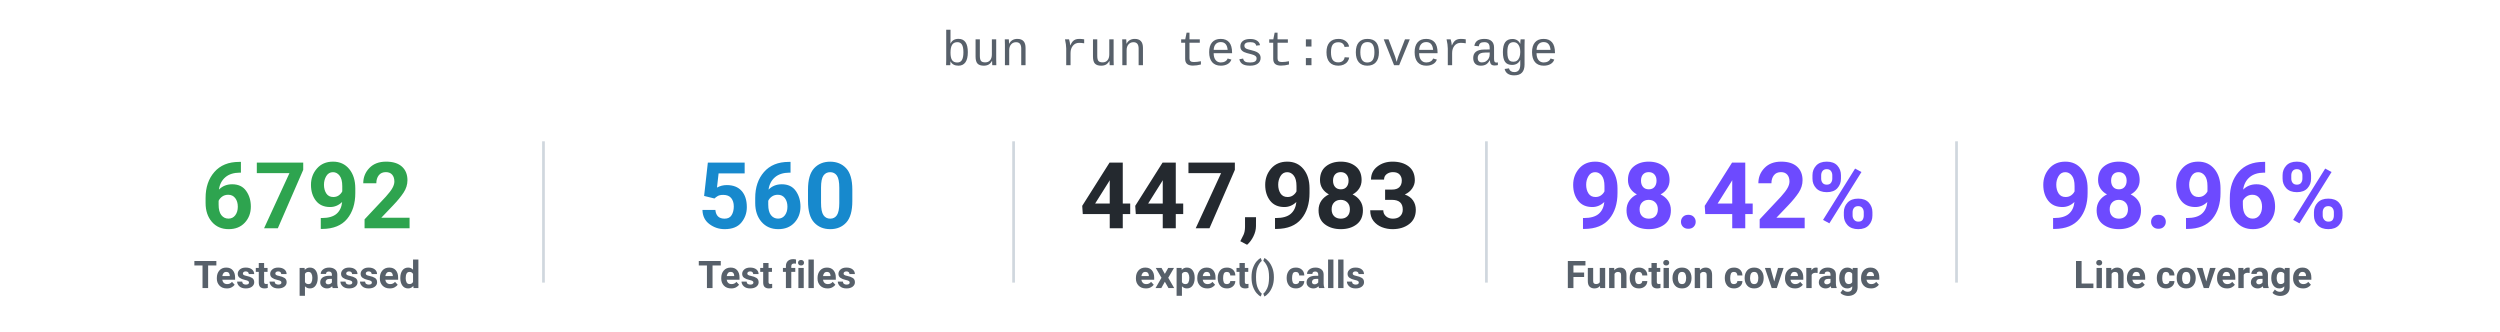
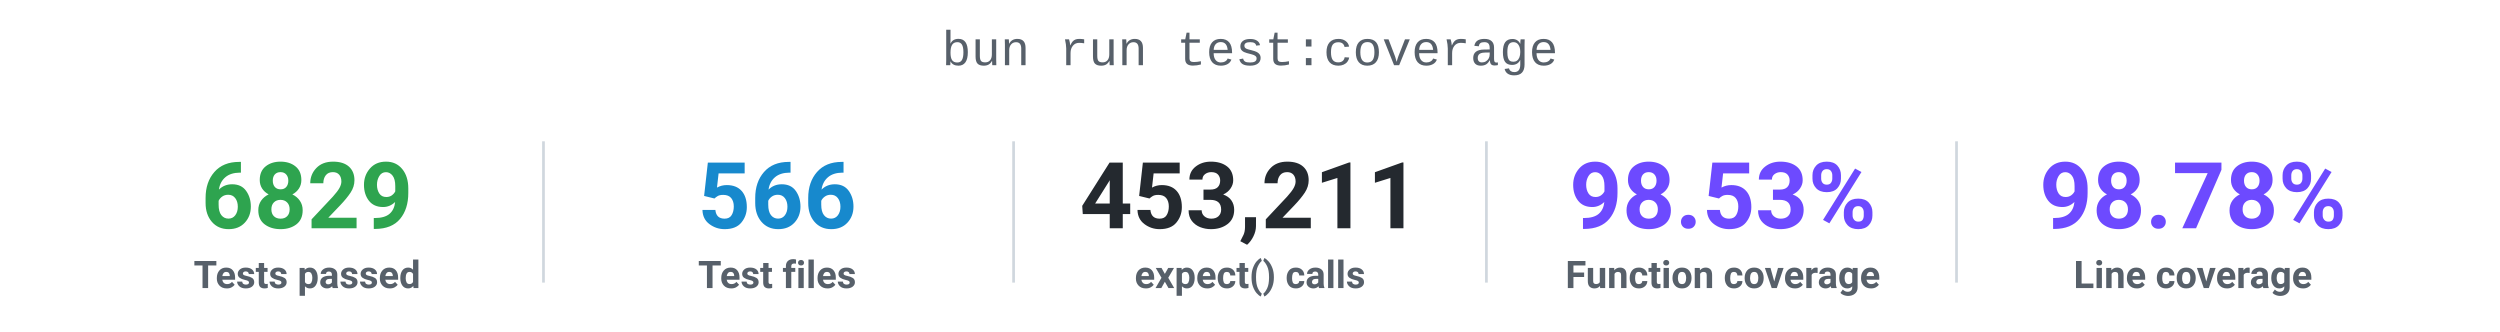
- <svg xmlns="http://www.w3.org/2000/svg" viewBox="0 0 920 122" width="920" height="122" role="img" aria-label="bun run test:coverage — 6792 tests passed, 560 test files, 447,983 expect() calls, 98.42% function coverage, 98.96% line coverage">
+ <svg xmlns="http://www.w3.org/2000/svg" viewBox="0 0 920 122" width="920" height="122" role="img" aria-label="bun run test:coverage — 6829 tests passed, 566 test files, 453,211 expect() calls, 98.53% function coverage, 98.78% line coverage">
  <style>
    .cmd { font-family: ui-monospace, SFMono-Regular, 'SF Mono', Menlo, Consolas, 'Liberation Mono', monospace; font-weight: 500; font-size: 18px; }
    .val { font-family: system-ui, -apple-system, BlinkMacSystemFont, 'Segoe UI', Roboto, sans-serif; font-weight: 700; font-size: 34px; }
    .lbl { font-family: system-ui, -apple-system, BlinkMacSystemFont, 'Segoe UI', Roboto, sans-serif; font-weight: 600; font-size: 14px; }
  </style>
  <text x="460" y="24" text-anchor="middle" class="cmd" fill="#57606a">bun run test:coverage</text>
  <line x1="200" y1="52" x2="200" y2="104" stroke="#d0d7de" stroke-width="1" />
  <line x1="373" y1="52" x2="373" y2="104" stroke="#d0d7de" stroke-width="1" />
  <line x1="547" y1="52" x2="547" y2="104" stroke="#d0d7de" stroke-width="1" />
  <line x1="720" y1="52" x2="720" y2="104" stroke="#d0d7de" stroke-width="1" />
-   <text x="113" y="84" text-anchor="middle" class="val" fill="#2ea44f">6792</text>
+   <text x="113" y="84" text-anchor="middle" class="val" fill="#2ea44f">6829</text>
  <text x="113" y="106" text-anchor="middle" class="lbl" fill="#57606a">Tests passed</text>
-   <text x="286" y="84" text-anchor="middle" class="val" fill="#1789cd">560</text>
+   <text x="286" y="84" text-anchor="middle" class="val" fill="#1789cd">566</text>
  <text x="286" y="106" text-anchor="middle" class="lbl" fill="#57606a">Test files</text>
-   <text x="460" y="84" text-anchor="middle" class="val" fill="#24292f">447,983</text>
+   <text x="460" y="84" text-anchor="middle" class="val" fill="#24292f">453,211</text>
  <text x="460" y="106" text-anchor="middle" class="lbl" fill="#57606a">expect() calls</text>
-   <text x="634" y="84" text-anchor="middle" class="val" fill="#6d4aff">98.42%</text>
+   <text x="634" y="84" text-anchor="middle" class="val" fill="#6d4aff">98.53%</text>
  <text x="634" y="106" text-anchor="middle" class="lbl" fill="#57606a">Function coverage</text>
-   <text x="807" y="84" text-anchor="middle" class="val" fill="#6d4aff">98.96%</text>
+   <text x="807" y="84" text-anchor="middle" class="val" fill="#6d4aff">98.78%</text>
  <text x="807" y="106" text-anchor="middle" class="lbl" fill="#57606a">Line coverage</text>
</svg>
